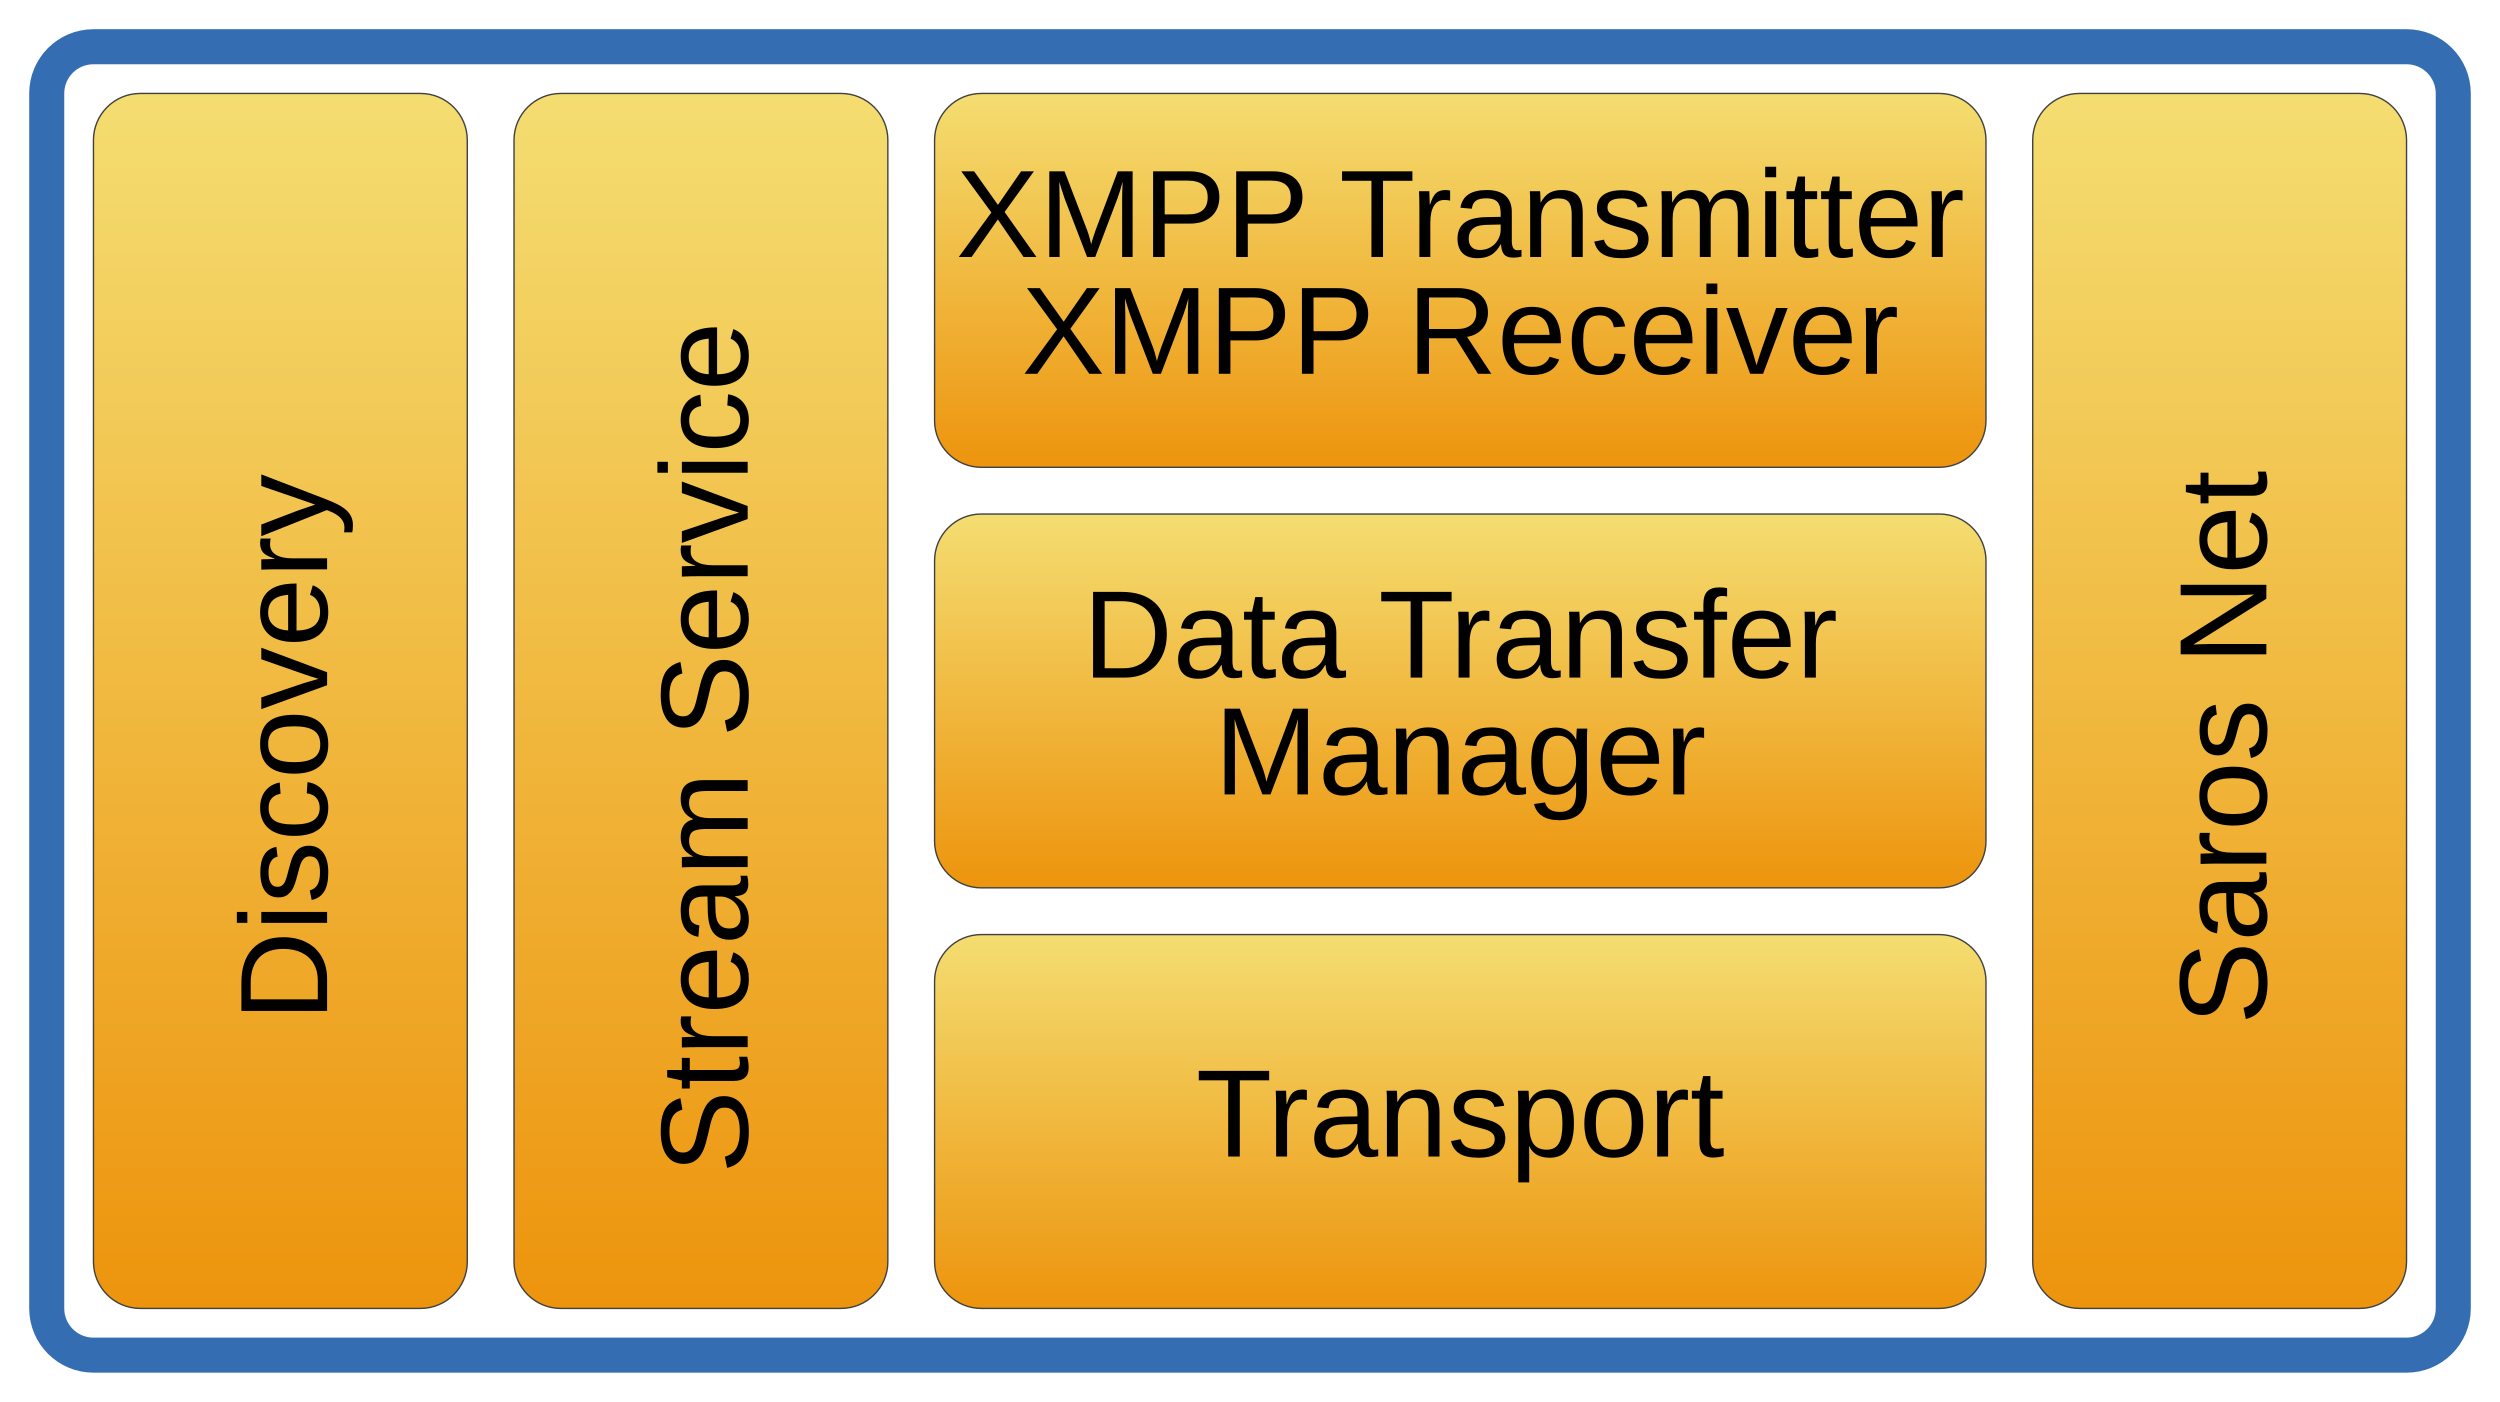
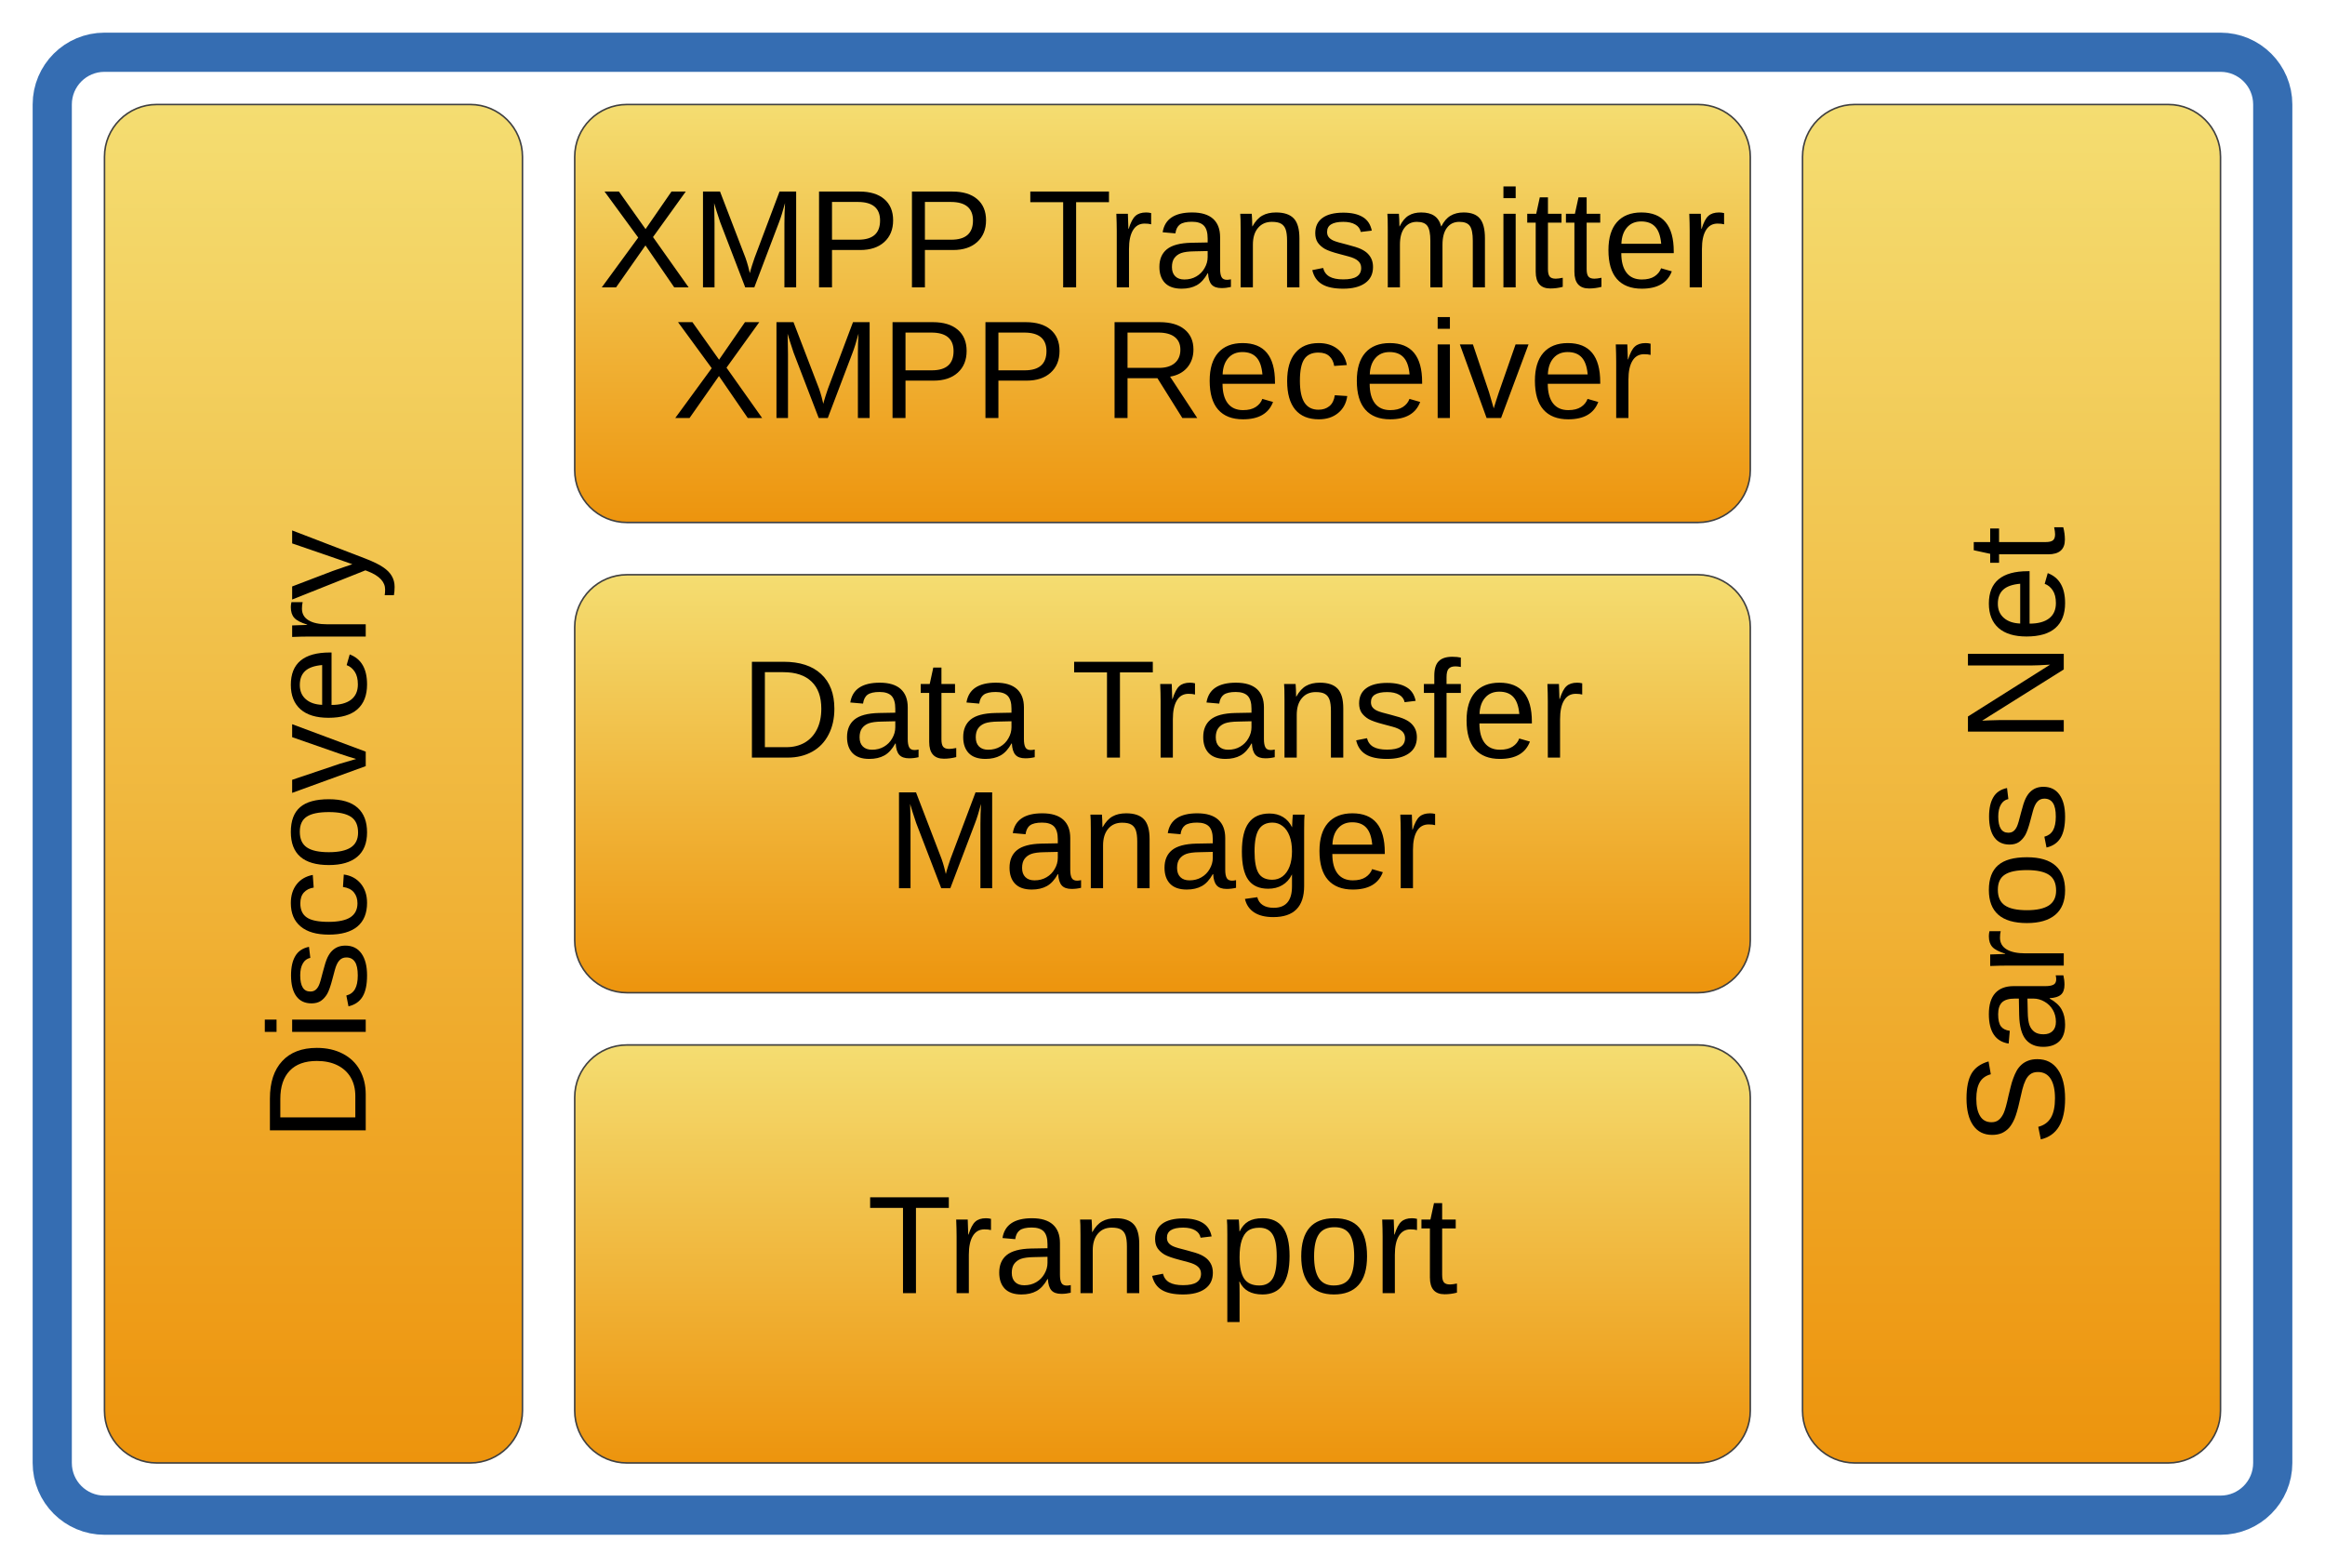
- <svg xmlns="http://www.w3.org/2000/svg" width="428" height="240">
+ <svg xmlns="http://www.w3.org/2000/svg" width="356" height="240">
  <style type="text/css">
	
		.textBox {fill:#000000;font-family:Arial;font-size:16pt;text-anchor:middle}
		.gNet {fill:url(#grad_yellow);stroke:#404040;stroke-linecap:round;stroke-linejoin:round;stroke-width:0.24}
		.gFrame {fill:none;stroke:#356DB2;stroke-linecap:round;stroke-linejoin:round;stroke-width:6}
	
	</style>
  <defs id="Patterns_And_Gradients">
    <linearGradient id="grad_yellow" x1="0" y1="0" x2="0" y2="1">
      <stop offset="0" style="stop-color:#F4DD71;stop-opacity:1" />
      <stop offset="1" style="stop-color:#ED940D;stop-opacity:1" />
    </linearGradient>
  </defs>
  <g>
-     <rect x="8" y="8" rx="8" ry="8" width="412" height="224" class="gFrame" />
+     <rect x="8" y="8" rx="8" ry="8" width="340" height="224" class="gFrame" />
    <g transform="translate(16,16)">
      <rect rx="8" ry="8" width="64" height="208" class="gNet" />
      <text x="0" y="8" transform="translate(32,112) rotate(270,0,0)" class="textBox">Discovery</text>
    </g>
    <g transform="translate(88,16)">
-       <rect rx="8" ry="8" width="64" height="208" class="gNet" />
-       <text x="0" y="8" transform="translate(32,112) rotate(270,0,0)" class="textBox">Stream Service</text>
-     </g>
-     <g transform="translate(160,16)">
      <rect rx="8" ry="8" width="180" height="64" class="gNet" />
      <text x="90" y="28" class="textBox">XMPP Transmitter</text>
      <text x="90" y="48" class="textBox">XMPP Receiver</text>
    </g>
-     <g transform="translate(160,88)">
+     <g transform="translate(88,88)">
      <rect rx="8" ry="8" width="180" height="64" class="gNet" />
      <text x="90" y="28" class="textBox">Data Transfer</text>
      <text x="90" y="48" class="textBox">Manager</text>
    </g>
-     <g transform="translate(160,160)">
+     <g transform="translate(88,160)">
      <rect rx="8" ry="8" width="180" height="64" class="gNet" />
      <text x="90" y="38" class="textBox">Transport</text>
    </g>
-     <g transform="translate(348,16)">
+     <g transform="translate(276,16)">
      <rect rx="8" ry="8" width="64" height="208" class="gNet" />
      <text x="0" y="8" transform="translate(32,112) rotate(270,0,0)" class="textBox">Saros Net</text>
    </g>
  </g>
</svg>
